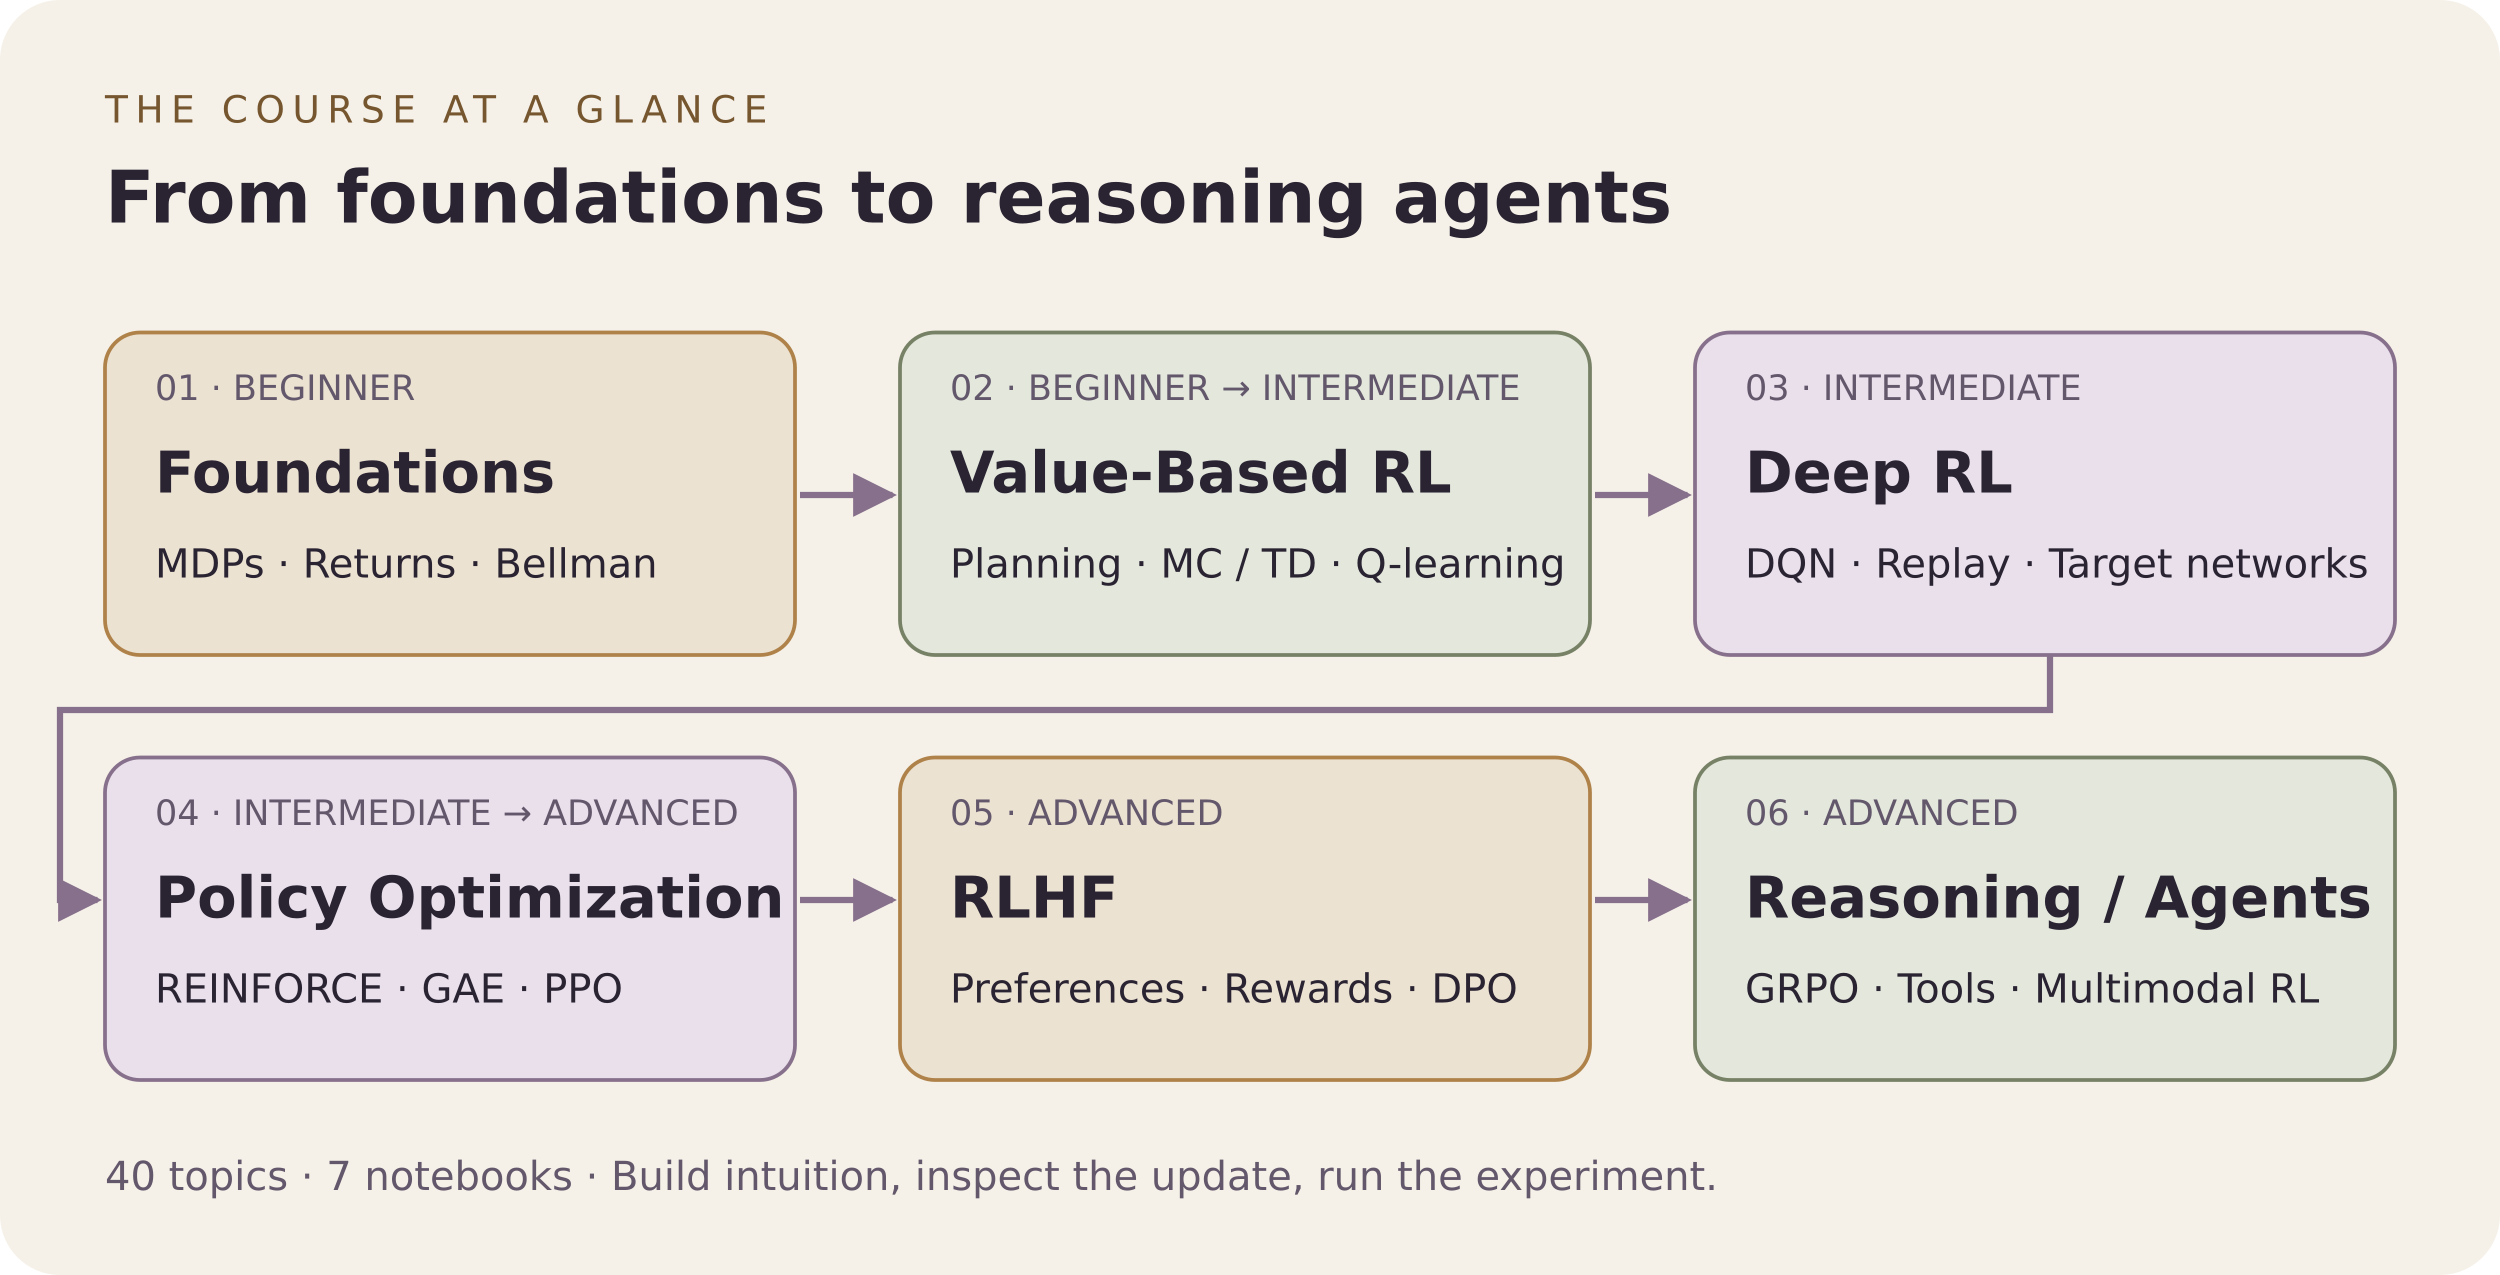
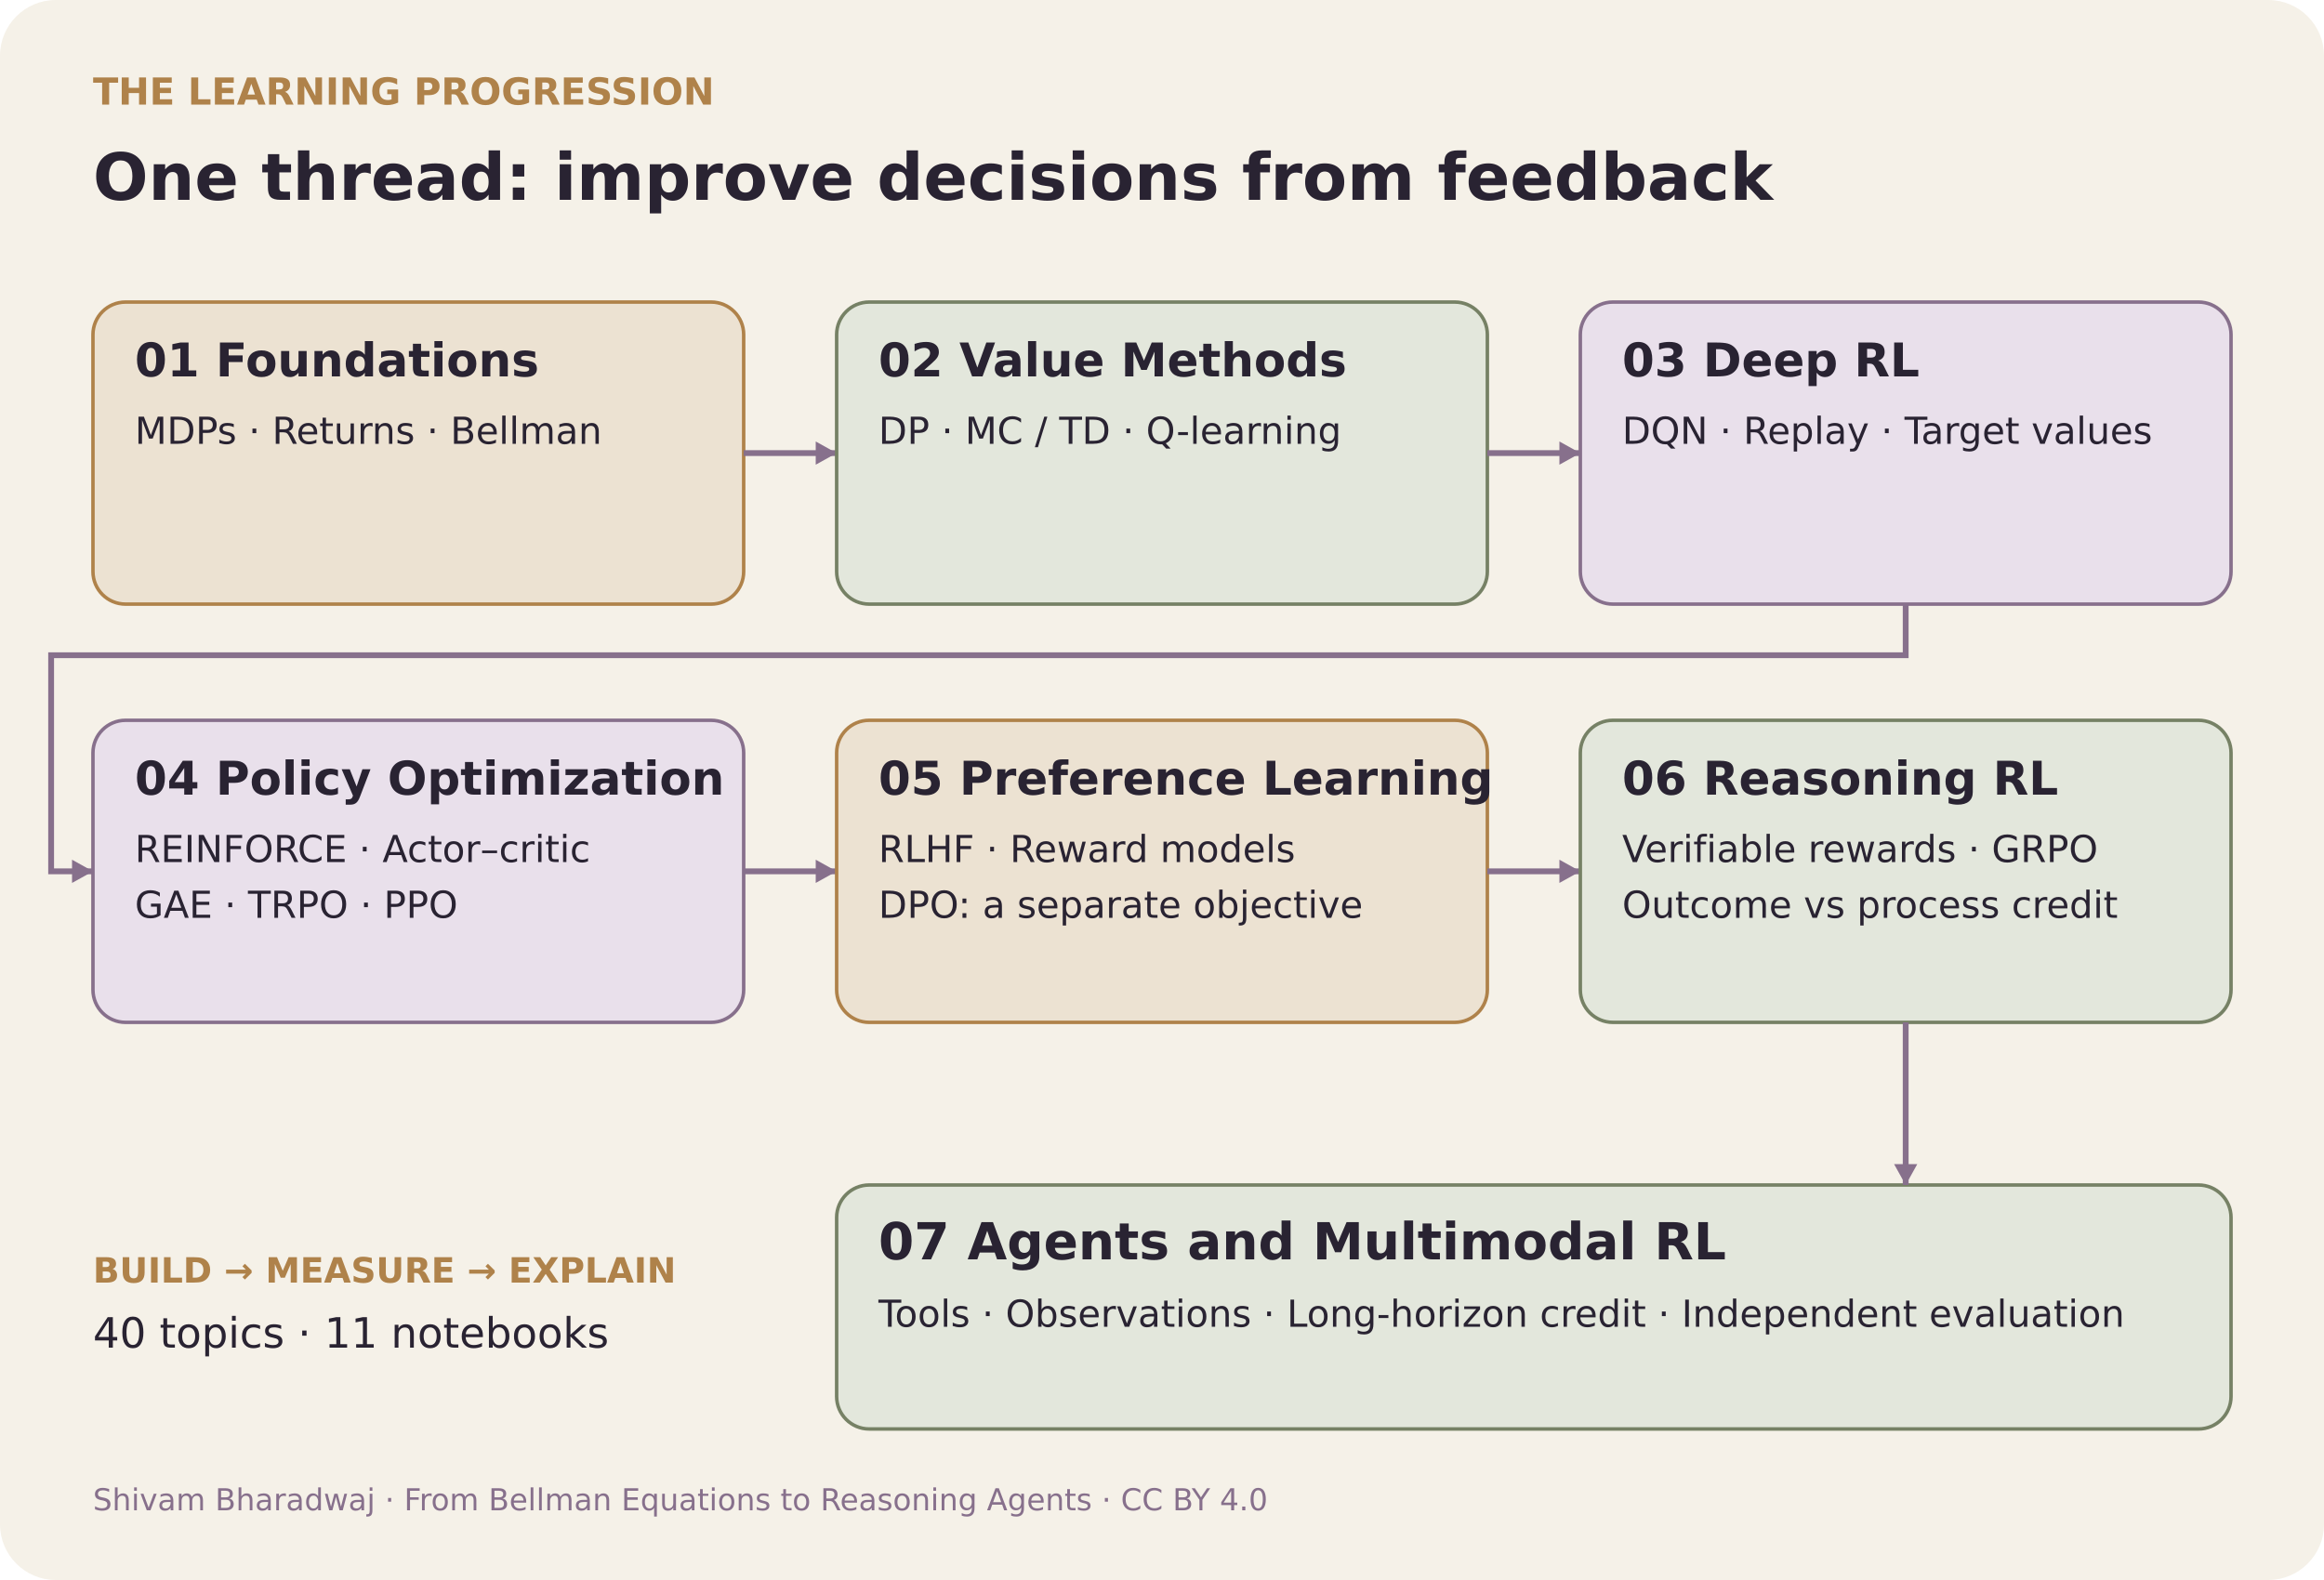
- <svg xmlns="http://www.w3.org/2000/svg" width="1000" height="510" viewBox="0 0 1000 510" role="img" aria-labelledby="title desc">
-   <defs>
-     <marker id="arrow" viewBox="0 0 10 10" refX="9" refY="5" markerWidth="7" markerHeight="7" orient="auto-start-reverse">
-       <path d="M0 0L10 5L0 10Z" fill="#87708C" />
-     </marker>
-   </defs>
-   <rect width="1000" height="510" rx="24" fill="#F5F1E8" />
-   <g font-family="DejaVu Sans, Arial, sans-serif" fill="#292332">
-     <text x="42" y="49" font-size="15" letter-spacing="3" fill="#76562F">THE COURSE AT A GLANCE</text>
-     <text x="42" y="89" font-size="29" font-weight="700">From foundations to reasoning agents</text>
-     <g fill="none" stroke="#87708C" stroke-width="2.5" marker-end="url(#arrow)">
-       <path d="M320 198H357" />
-       <path d="M638 198H675" />
-       <path d="M820 262V284H24V360H39" />
-       <path d="M320 360H357" />
-       <path d="M638 360H675" />
-     </g>
-     <g stroke-width="1.5">
-       <rect x="42" y="133" width="276" height="129" rx="14" fill="#ECE2D2" stroke="#AF824A" />
-       <rect x="360" y="133" width="276" height="129" rx="14" fill="#E3E7DC" stroke="#768165" />
-       <rect x="678" y="133" width="280" height="129" rx="14" fill="#E9E0EB" stroke="#87708C" />
-       <rect x="42" y="303" width="276" height="129" rx="14" fill="#E9E0EB" stroke="#87708C" />
-       <rect x="360" y="303" width="276" height="129" rx="14" fill="#ECE2D2" stroke="#AF824A" />
-       <rect x="678" y="303" width="280" height="129" rx="14" fill="#E3E7DC" stroke="#768165" />
-     </g>
-     <g font-size="14" fill="#62576B">
-       <text x="62" y="160">01 · BEGINNER</text>
-       <text x="380" y="160">02 · BEGINNER → INTERMEDIATE</text>
-       <text x="698" y="160">03 · INTERMEDIATE</text>
-       <text x="62" y="330">04 · INTERMEDIATE → ADVANCED</text>
-       <text x="380" y="330">05 · ADVANCED</text>
-       <text x="698" y="330">06 · ADVANCED</text>
-     </g>
-     <g font-size="23" font-weight="700">
-       <text x="62" y="197">Foundations</text>
-       <text x="380" y="197">Value-Based RL</text>
-       <text x="698" y="197">Deep RL</text>
-       <text x="62" y="367">Policy Optimization</text>
-       <text x="380" y="367">RLHF</text>
-       <text x="698" y="367">Reasoning / Agents</text>
-     </g>
-     <g font-size="16">
-       <text x="62" y="231">MDPs · Returns · Bellman</text>
-       <text x="380" y="231">Planning · MC / TD · Q-learning</text>
-       <text x="698" y="231">DQN · Replay · Target networks</text>
-       <text x="62" y="401">REINFORCE · GAE · PPO</text>
-       <text x="380" y="401">Preferences · Rewards · DPO</text>
-       <text x="698" y="401">GRPO · Tools · Multimodal RL</text>
-     </g>
-     <text x="42" y="476" font-size="16" fill="#62576B">40 topics · 7 notebooks · Build intuition, inspect the update, run the experiment.</text>
+ <svg xmlns="http://www.w3.org/2000/svg" width="1000" height="680" viewBox="0 0 1000 680" role="img" aria-labelledby="title desc">
+   <rect width="1000" height="680" rx="24" fill="#F5F1E8" />
+   <g font-family="DejaVu Sans, Arial, sans-serif">
+     <text x="40" y="45" font-size="16" fill="#AF824A" font-weight="700">THE LEARNING PROGRESSION</text>
+     <text x="40" y="86" font-size="28" fill="#292332" font-weight="700">One thread: improve decisions from feedback</text>
+     <rect x="40" y="130" width="280" height="130" rx="14" fill="#ECE2D2" stroke="#AF824A" stroke-width="1.5" />
+     <text x="58" y="162" font-size="20" fill="#292332" font-weight="700">01  Foundations</text>
+     <text x="58" y="191" font-size="16" fill="#292332" font-weight="400">MDPs · Returns · Bellman</text>
+     <polyline points="320,195 360,195" fill="none" stroke="#87708C" stroke-width="2.5" />
+     <polygon points="351,190 351,200 360,195" fill="#87708C" />
+     <rect x="360" y="130" width="280" height="130" rx="14" fill="#E3E7DC" stroke="#768165" stroke-width="1.5" />
+     <text x="378" y="162" font-size="20" fill="#292332" font-weight="700">02  Value Methods</text>
+     <text x="378" y="191" font-size="16" fill="#292332" font-weight="400">DP · MC / TD · Q-learning</text>
+     <polyline points="640,195 680,195" fill="none" stroke="#87708C" stroke-width="2.5" />
+     <polygon points="671,190 671,200 680,195" fill="#87708C" />
+     <rect x="680" y="130" width="280" height="130" rx="14" fill="#E9E0EB" stroke="#87708C" stroke-width="1.5" />
+     <text x="698" y="162" font-size="20" fill="#292332" font-weight="700">03  Deep RL</text>
+     <text x="698" y="191" font-size="16" fill="#292332" font-weight="400">DQN · Replay · Target values</text>
+     <rect x="40" y="310" width="280" height="130" rx="14" fill="#E9E0EB" stroke="#87708C" stroke-width="1.5" />
+     <text x="58" y="342" font-size="20" fill="#292332" font-weight="700">04  Policy Optimization</text>
+     <text x="58" y="371" font-size="16" fill="#292332" font-weight="400">REINFORCE · Actor–critic</text>
+     <text x="58" y="395" font-size="16" fill="#292332" font-weight="400">GAE · TRPO · PPO</text>
+     <polyline points="320,375 360,375" fill="none" stroke="#87708C" stroke-width="2.5" />
+     <polygon points="351,370 351,380 360,375" fill="#87708C" />
+     <rect x="360" y="310" width="280" height="130" rx="14" fill="#ECE2D2" stroke="#AF824A" stroke-width="1.5" />
+     <text x="378" y="342" font-size="20" fill="#292332" font-weight="700">05  Preference Learning</text>
+     <text x="378" y="371" font-size="16" fill="#292332" font-weight="400">RLHF · Reward models</text>
+     <text x="378" y="395" font-size="16" fill="#292332" font-weight="400">DPO: a separate objective</text>
+     <polyline points="640,375 680,375" fill="none" stroke="#87708C" stroke-width="2.5" />
+     <polygon points="671,370 671,380 680,375" fill="#87708C" />
+     <rect x="680" y="310" width="280" height="130" rx="14" fill="#E3E7DC" stroke="#768165" stroke-width="1.5" />
+     <text x="698" y="342" font-size="20" fill="#292332" font-weight="700">06  Reasoning RL</text>
+     <text x="698" y="371" font-size="16" fill="#292332" font-weight="400">Verifiable rewards · GRPO</text>
+     <text x="698" y="395" font-size="16" fill="#292332" font-weight="400">Outcome vs process credit</text>
+     <polyline points="820,260 820,282 22,282 22,375 40,375" fill="none" stroke="#87708C" stroke-width="2.5" />
+     <polygon points="31,370 31,380 40,375" fill="#87708C" />
+     <rect x="360" y="510" width="600" height="105" rx="14" fill="#E3E7DC" stroke="#768165" stroke-width="1.5" />
+     <text x="378" y="542" font-size="22" fill="#292332" font-weight="700">07  Agents and Multimodal RL</text>
+     <text x="378" y="571" font-size="16" fill="#292332" font-weight="400">Tools · Observations · Long-horizon credit · Independent evaluation</text>
+     <polyline points="820,440 820,510" fill="none" stroke="#87708C" stroke-width="2.5" />
+     <polygon points="815,501 825,501 820,510" fill="#87708C" />
+     <text x="40" y="552" font-size="15" fill="#AF824A" font-weight="700">BUILD → MEASURE → EXPLAIN</text>
+     <text x="40" y="580" font-size="18" fill="#292332" font-weight="400">40 topics · 11 notebooks</text>
+     <text x="40" y="650" font-size="13" fill="#87708C" font-weight="400">Shivam Bharadwaj · From Bellman Equations to Reasoning Agents · CC BY 4.0</text>
  </g>
</svg>
